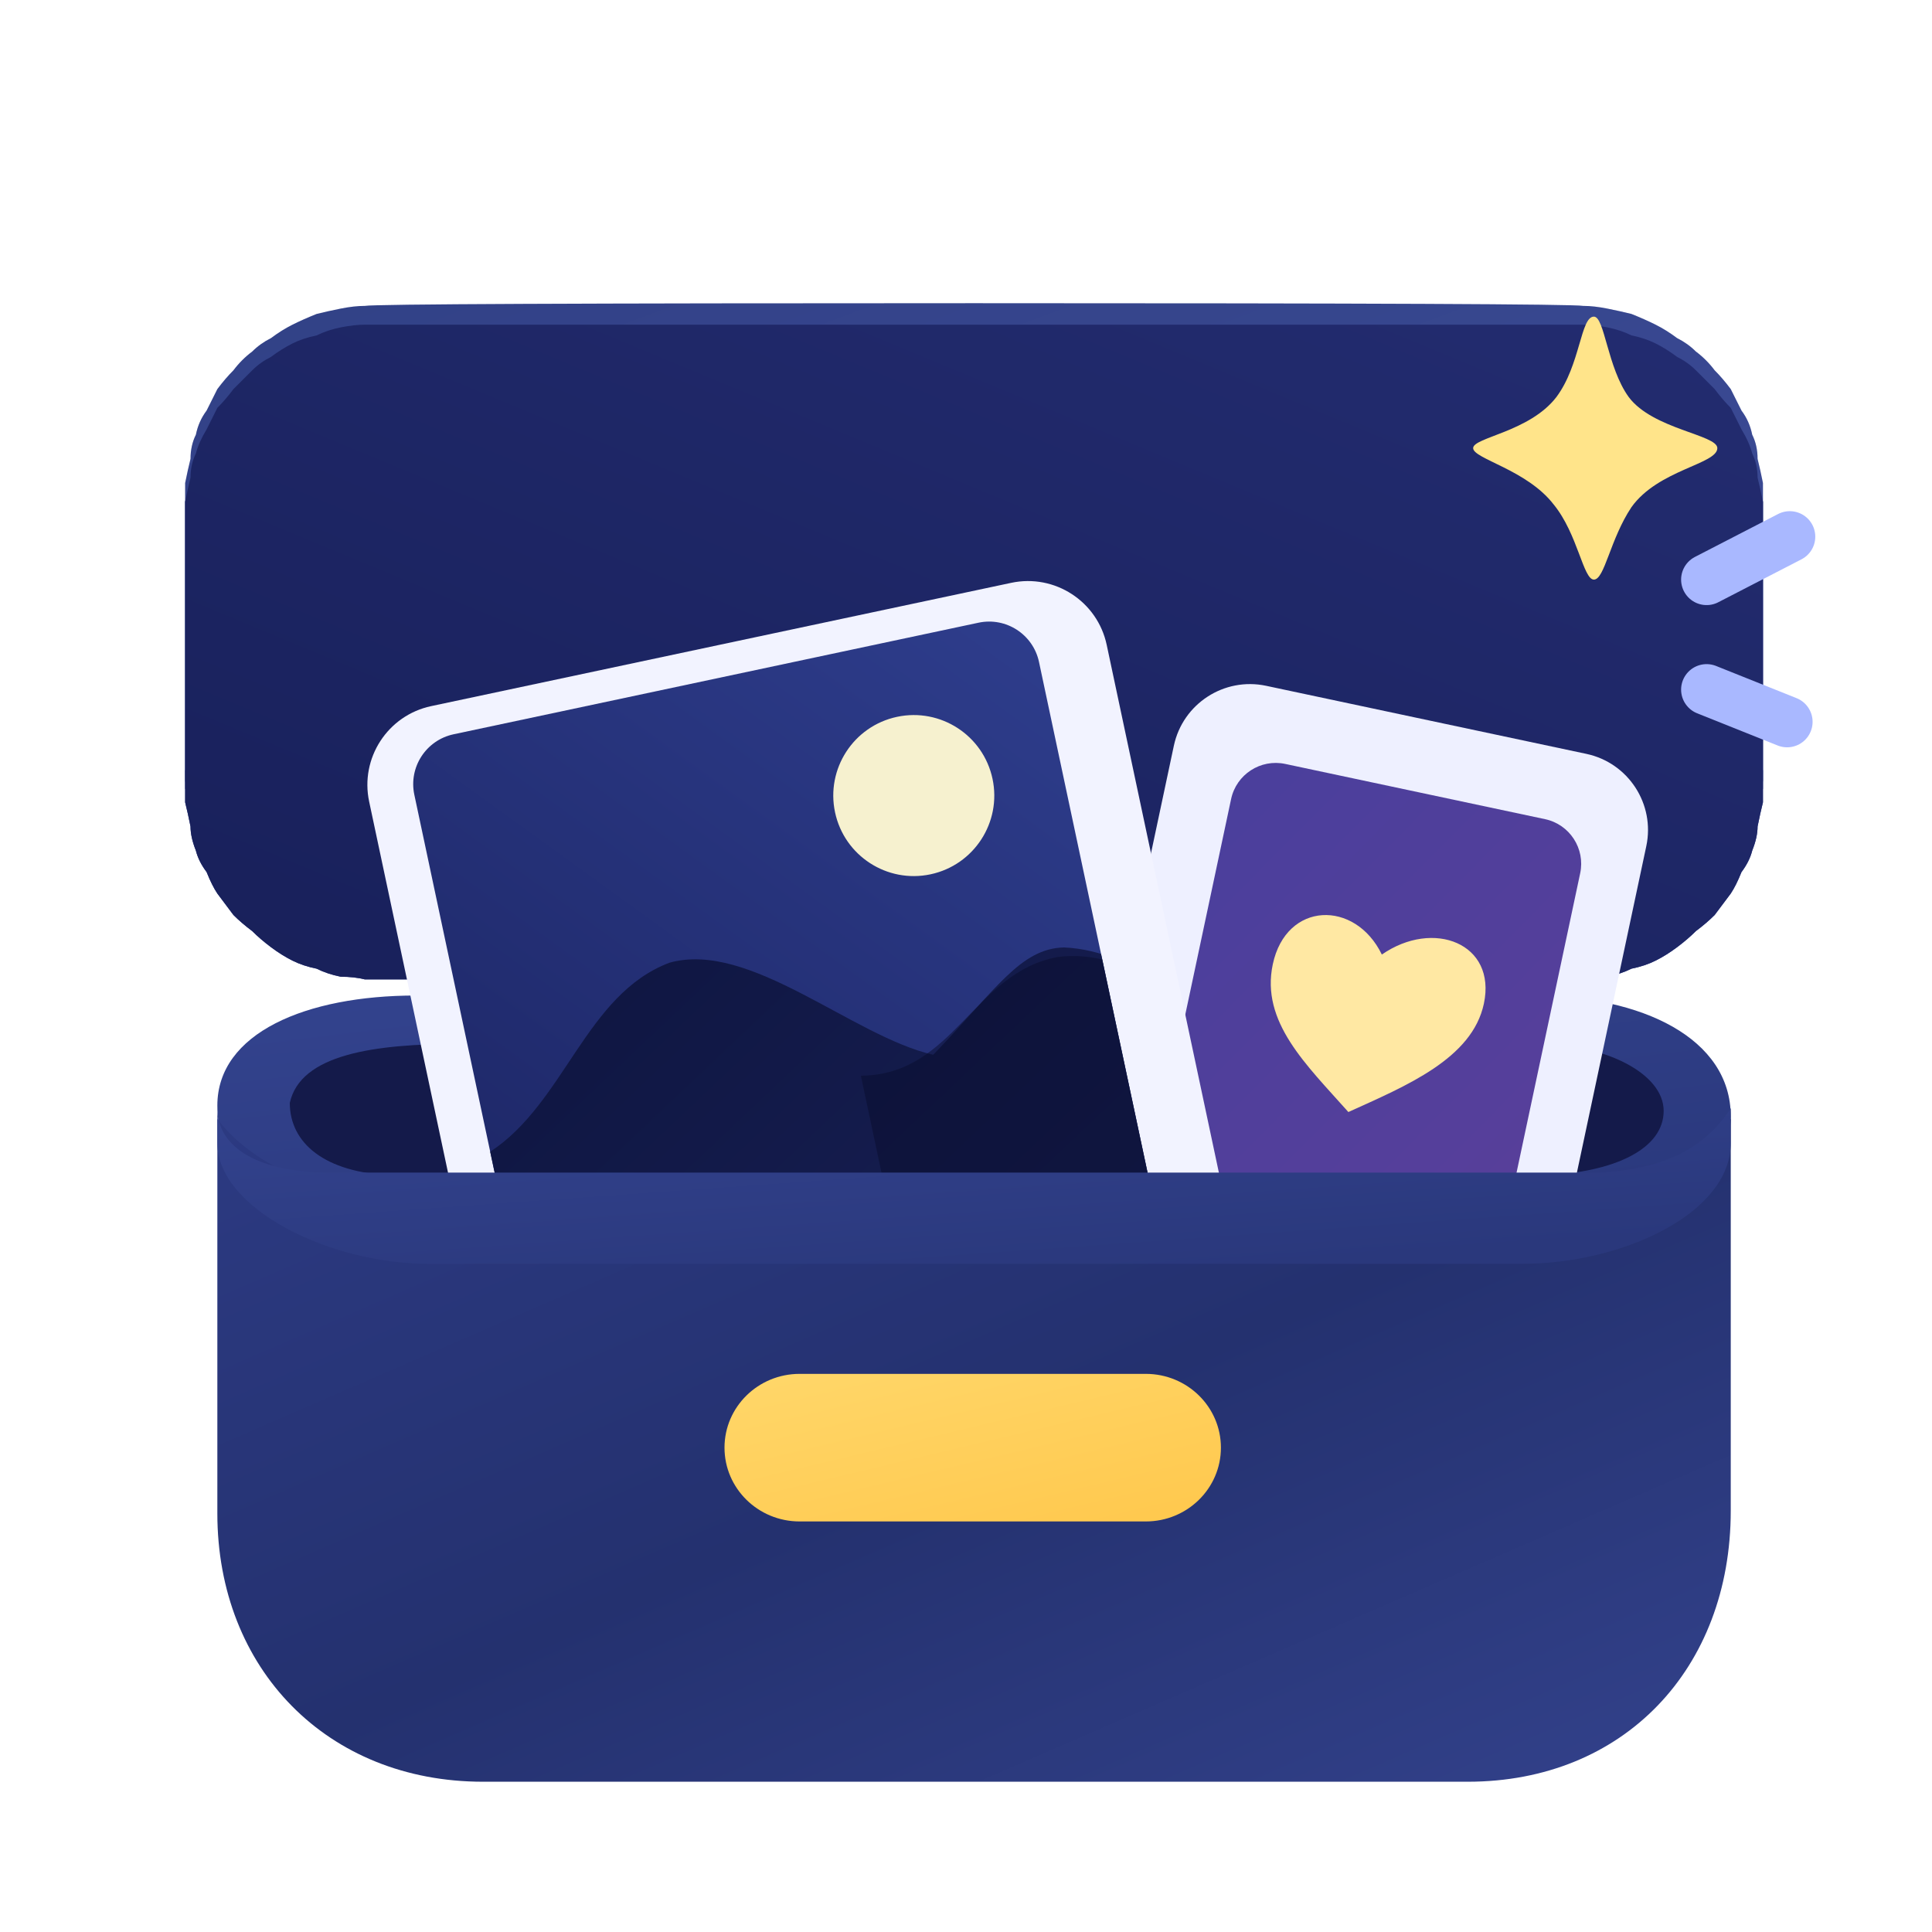
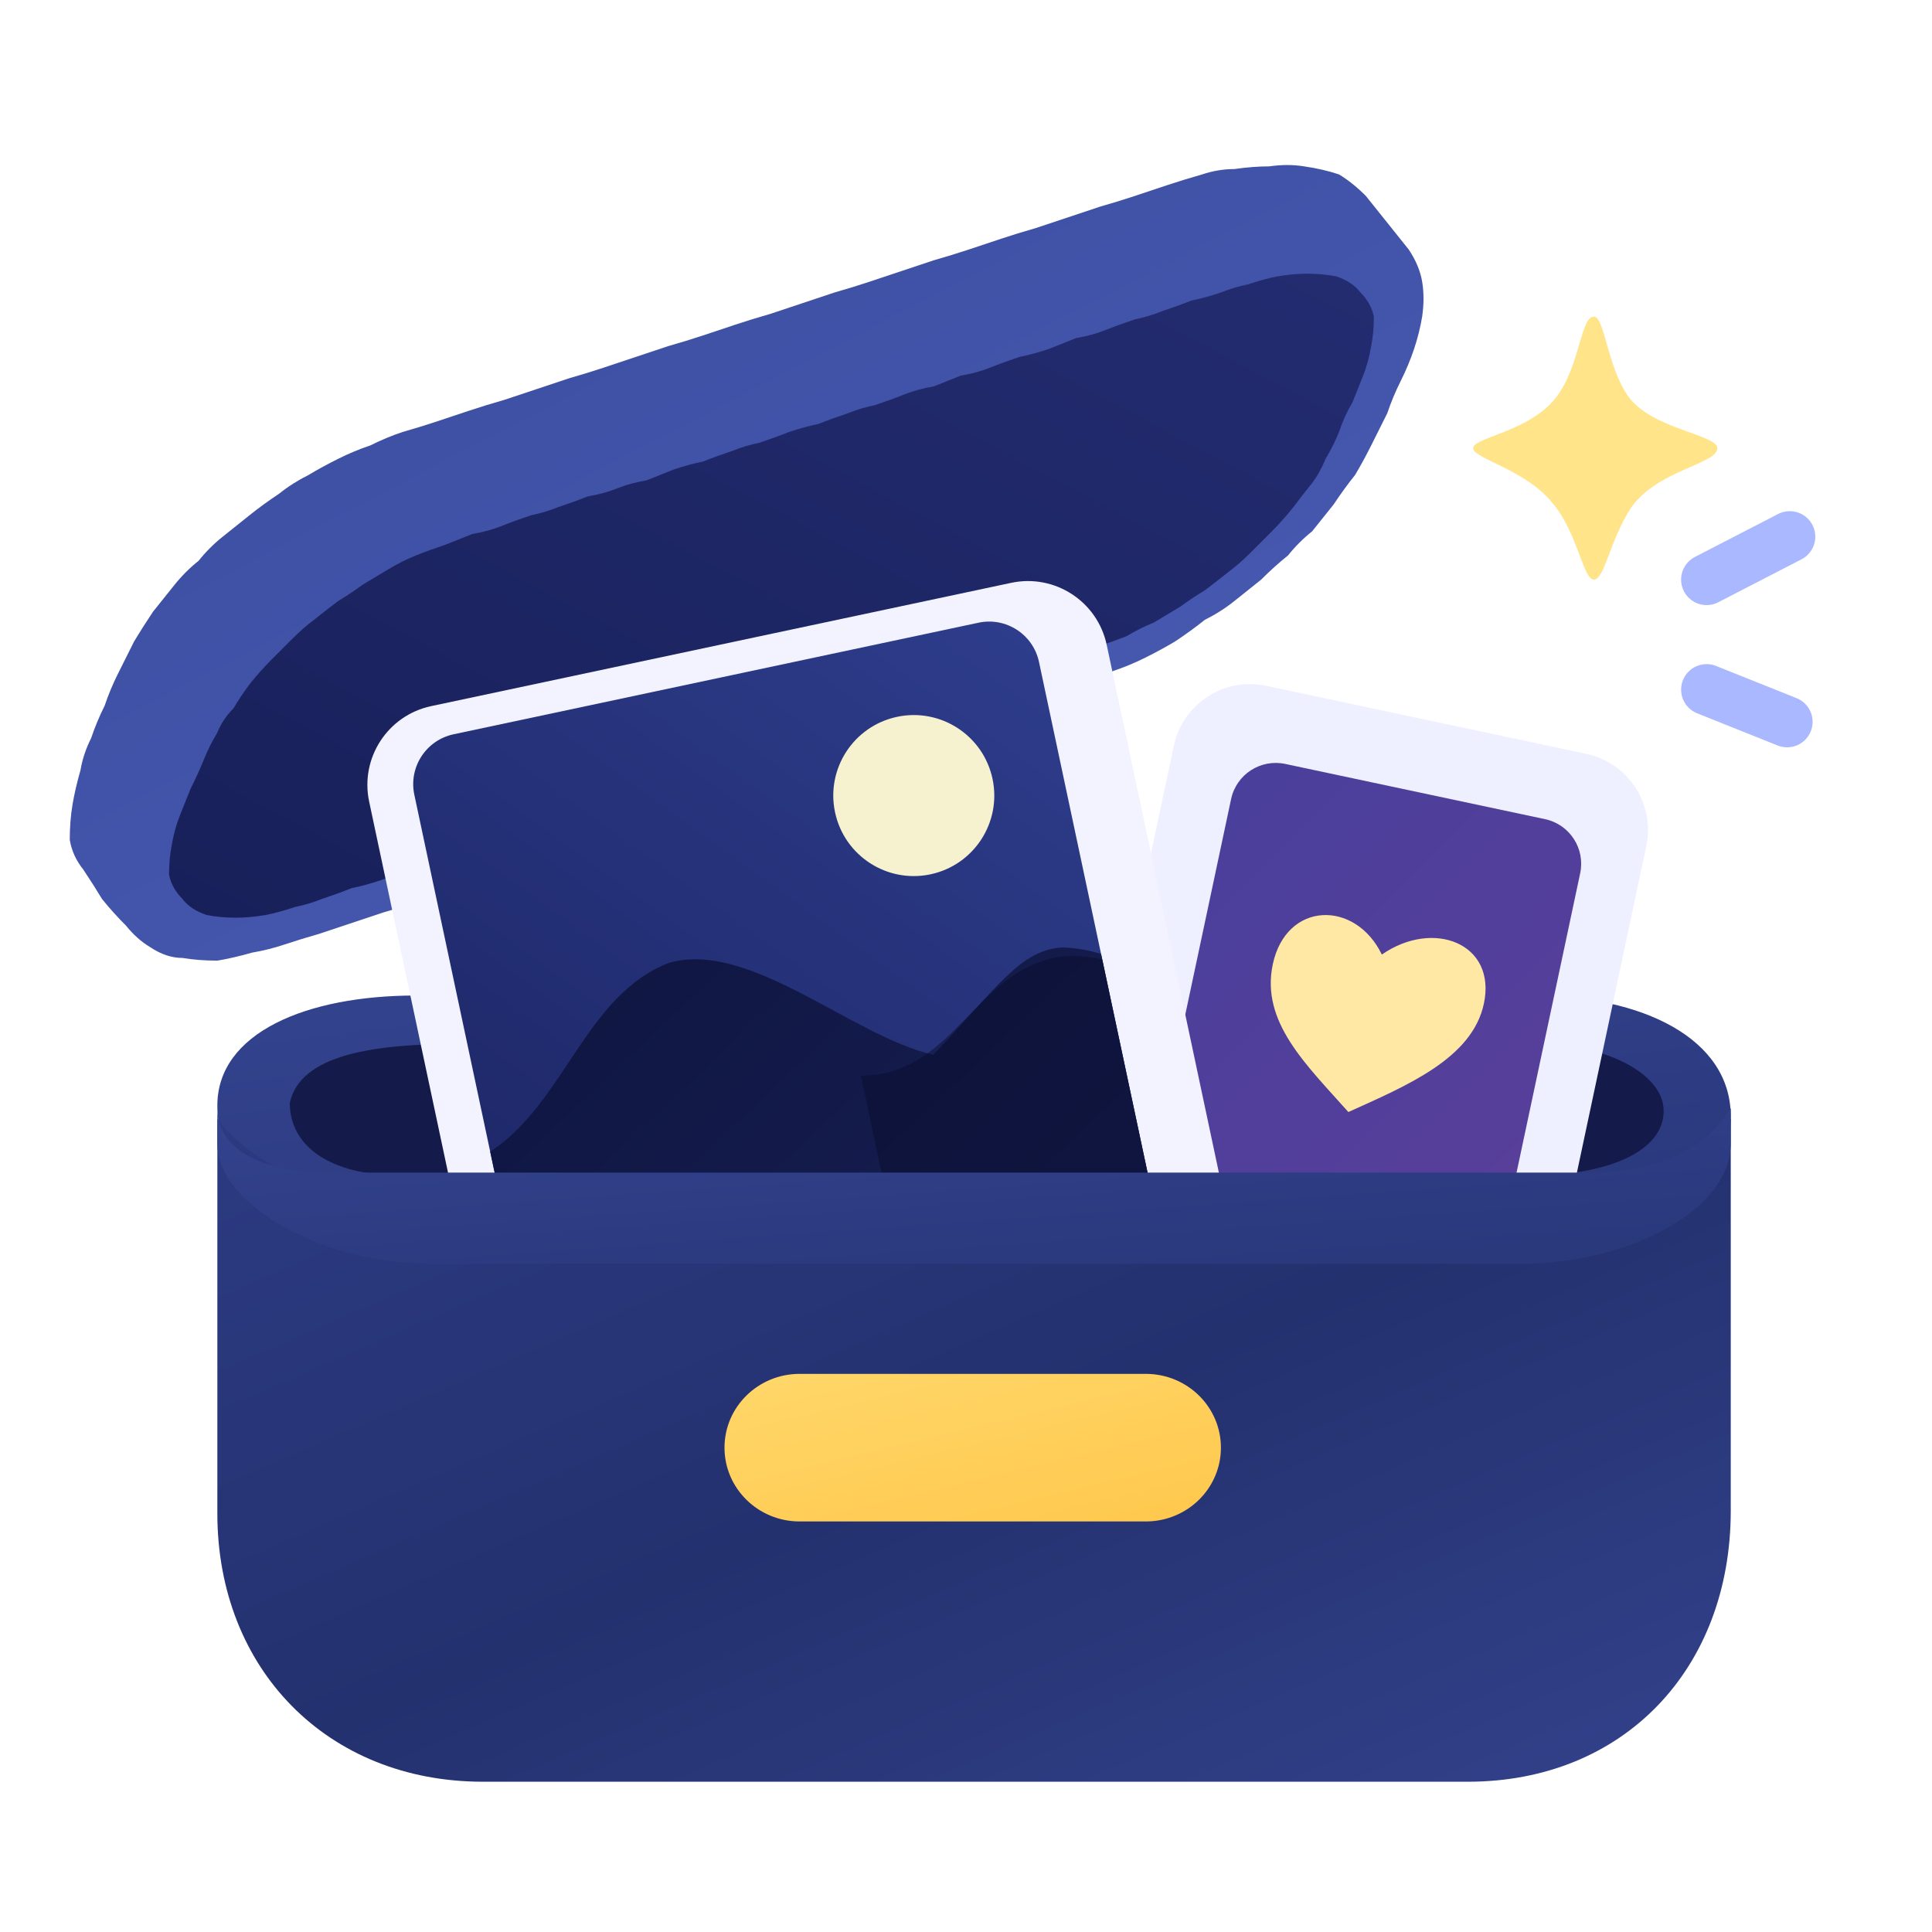
<svg xmlns="http://www.w3.org/2000/svg" viewBox="260 155 720 720" role="img" aria-label="Schuhkarton logo">
  <defs>
    <linearGradient id="sk-lidTop" x1="0" y1="0" x2="0.9" y2="1">
      <stop stop-color="#3a4c9e" />
      <stop offset="1" stop-color="#4a5cb4" />
    </linearGradient>
    <linearGradient id="sk-lidInside" x1="0" y1="1" x2="1" y2="0">
      <stop stop-color="#18205a" />
      <stop offset="1" stop-color="#232c70" />
    </linearGradient>
    <linearGradient id="sk-rim" x1="0" y1="0" x2="0.7" y2="1">
      <stop stop-color="#33438e" />
      <stop offset="1" stop-color="#2a387c" />
    </linearGradient>
    <linearGradient id="sk-box" x1="0" y1="0" x2="1" y2="1">
      <stop stop-color="#2c3a82" />
      <stop offset="0.5" stop-color="#24316f" />
      <stop offset="1" stop-color="#33428c" />
    </linearGradient>
    <linearGradient id="sk-slot" x1="0" y1="0" x2="0.8" y2="1">
      <stop stop-color="#ffd76a" />
      <stop offset="1" stop-color="#ffc94f" />
    </linearGradient>
    <linearGradient id="sk-sky" x1="0" y1="1" x2="1" y2="0">
      <stop stop-color="#1b2462" />
      <stop offset="1" stop-color="#2e3d8c" />
    </linearGradient>
    <linearGradient id="sk-mountains" x1="0" y1="0" x2="1" y2="1">
      <stop stop-color="#0e1540" />
      <stop offset="1" stop-color="#1a2258" />
    </linearGradient>
    <linearGradient id="sk-heartBg" x1="0" y1="0" x2="1" y2="1">
      <stop stop-color="#4a3f9c" />
      <stop offset="1" stop-color="#5a3f9a" />
    </linearGradient>
    <clipPath id="sk-scene">
      <rect x="429" y="405" width="238" height="260" rx="19" />
    </clipPath>
    <clipPath id="sk-inbox">
      <rect x="260" y="155" width="720" height="640" />
    </clipPath>
  </defs>
+   <g class="lid">
+     <path fill="url(#sk-lidTop)" d="M777 309Q774 315 771 321Q768 327 765 332Q761 337 757 343Q753 348 749 353Q744 357 740 362Q735 366 730 371Q725 375 720 379Q715 383 709 386Q704 390 698 394Q693 397 687 400Q681 403 675 405Q669 408 663 410Q657 412 651 414Q645 416 639 418Q632 421 626 423Q620 425 614 427Q608 429 601 431Q595 433 589 435Q583 437 577 439Q571 441 564 443Q558 445 552 447Q546 449 540 451Q533 453 527 455Q521 457 515 459Q509 461 502 463Q496 465 490 467Q484 469 478 471Q471 473 465 475Q459 477 453 479Q447 481 441 483Q434 485 428 487Q422 489 416 491Q410 493 403 495Q397 497 391 499Q385 501 379 503Q372 505 366 507Q360 509 354 510Q347 512 341 513Q334 513 328 512Q322 512 316 508Q311 505 307 500Q302 495 298 490Q295 485 291 479Q287 474 286 468Q286 461 287 455Q288 449 290 442Q291 436 294 430Q296 424 299 418Q301 412 304 406Q307 400 310 394Q313 389 317 383Q321 378 325 373Q329 368 334 364Q338 359 343 355Q348 351 353 347Q358 343 364 339Q369 335 375 332Q380 329 386 326Q392 323 398 321Q404 318 410 316Q417 314 423 312Q429 310 435 308Q441 306 448 304Q454 302 460 300Q466 298 472 296Q479 294 485 292Q491 290 497 288Q503 286 509 284Q516 282 522 280Q528 278 534 276Q540 274 547 272Q553 270 559 268Q565 266 571 264Q578 262 584 260Q590 258 596 256Q602 254 608 252Q615 250 621 248Q627 246 633 244Q639 242 646 240Q652 238 658 236Q664 234 670 232Q677 230 683 228Q689 226 695 224Q701 222 708 220Q714 218 720 218Q727 217 733 217Q740 216 746 217Q753 218 759 220Q764 223 769 228Q773 233 777 238Q781 243 785 248Q789 254 790 260Q791 266 790 273Q789 279 787 285Q785 291 782 297Q779 303 777 309Z" />
+     <path fill="url(#sk-lidInside)" d="M759 316Q757 321 754 326Q752 331 749 335Q745 340 742 344Q738 349 734 353Q730 357 726 361Q722 365 718 368Q713 372 709 375Q704 378 700 381Q695 384 690 387Q685 389 680 392Q675 394 669 396Q664 398 659 400Q653 401 648 403Q643 405 637 407Q632 408 627 410Q621 412 616 413Q610 415 605 417Q600 419 594 420Q589 422 584 424Q578 426 573 427Q568 429 562 431Q557 433 552 434Q546 436 541 438Q536 440 530 441Q525 443 519 445Q514 447 509 448Q503 450 498 452Q493 453 487 455Q482 457 477 459Q471 460 466 462Q461 464 455 466Q450 467 445 469Q439 471 434 473Q428 474 423 476Q418 478 412 480Q407 481 402 483Q396 485 391 486Q386 488 380 490Q375 492 370 493Q364 495 359 496Q353 497 348 497Q342 497 337 496Q331 494 328 490Q324 486 323 481Q323 475 324 470Q325 464 327 459Q329 454 331 449Q334 443 336 438Q338 433 341 428Q343 423 347 419Q350 414 353 410Q357 405 361 401Q365 397 369 393Q373 389 377 386Q382 382 386 379Q391 376 395 373Q400 370 405 367Q410 364 415 362Q420 360 426 358Q431 356 436 354Q442 353 447 351Q452 349 458 347Q463 346 468 344Q474 342 479 340Q485 339 490 337Q495 335 501 334Q506 332 511 330Q517 328 522 327Q527 325 533 323Q538 321 543 320Q549 318 554 316Q560 314 565 313Q570 311 576 309Q581 307 586 306Q592 304 597 302Q602 300 608 299Q613 297 618 295Q624 294 629 292Q634 290 640 288Q645 287 651 285Q656 283 661 281Q667 280 672 278Q677 276 683 274Q688 273 693 271Q699 269 704 267Q709 266 715 264Q720 262 725 261Q731 259 736 258Q742 257 747 257Q753 257 758 258Q764 260 767 264Q771 268 772 273Q772 279 771 284Q770 290 768 295Q766 300 764 305Q761 310 759 316Z" />
+   </g>
  <path fill="url(#sk-rim)" d="M341 567C341 540 374 526 415 526H831C872 526 905 542 905 571C905 598 870 626 823 626H423C376 626 341 599 341 567Z" />
  <path fill="#141a4a" d="M368 566C372 548 399 544 432 544H833C858 544 880 555 880 569C880 583 862 592 835 593H406C381 592 368 581 368 566Z" />
-   <g class="lid">
-     <g fill="url(#sk-lidTop)">
-       <path d="M329 391Q329 442 329 446Q330 451 331 456Q331 460 333 465Q334 469 337 473Q339 477 341 481Q344 485 347 488Q350 492 354 495Q357 498 361 501Q365 503 369 505Q373 507 378 509Q382 510 387 511Q392 512 396 512Q401 513 623 513Q845 513 850 512Q854 512 859 511Q864 510 868 509Q873 507 877 505Q881 503 885 501Q889 498 892 495Q896 492 899 488Q902 485 905 481Q907 477 909 473Q912 469 913 465Q915 460 915 456Q916 451 917 446Q917 442 917 391Q917 339 917 335Q916 330 915 326Q915 321 913 317Q912 312 909 308Q907 304 905 300Q902 296 899 293Q896 289 892 286Q889 283 885 281Q881 278 877 276Q873 274 868 272Q864 271 859 270Q854 269 850 269Q845 268 623 268Q401 268 396 269Q392 269 387 270Q382 271 378 272Q373 274 369 276Q365 278 361 281Q357 283 354 286Q350 289 347 293Q344 296 341 300Q339 304 337 308Q334 312 333 317Q331 321 331 326Q330 330 329 335Q329 339 329 391Z" />
-       <path d="M329 398Q329 449 329 454Q330 458 331 463Q331 467 333 472Q334 476 337 480Q339 485 341 488Q344 492 347 496Q350 499 354 502Q357 505 361 508Q365 511 369 513Q373 515 378 516Q382 518 387 519Q392 519 396 520Q401 520 623 520Q845 520 850 520Q854 519 859 519Q864 518 868 516Q873 515 877 513Q881 511 885 508Q889 505 892 502Q896 499 899 496Q902 492 905 488Q907 485 909 480Q912 476 913 472Q915 467 915 463Q916 458 917 454Q917 449 917 398Q917 347 917 342Q916 337 915 333Q915 328 913 324Q912 320 909 315Q907 311 905 307Q902 304 899 300Q896 297 892 293Q889 290 885 288Q881 285 877 283Q873 281 868 280Q864 278 859 277Q854 276 850 276Q845 276 623 276Q401 276 396 276Q392 276 387 277Q382 278 378 280Q373 281 369 283Q365 285 361 288Q357 290 354 293Q350 297 347 300Q344 304 341 307Q339 311 337 315Q334 320 333 324Q331 328 331 333Q330 337 329 342Q329 347 329 398Z" />
-       <path d="M329 442L917 442L917 449L329 449Z" />
-     </g>
-     <g fill="#000" opacity=".15">
-       <path d="M329 391Q329 442 329 446Q330 451 331 456Q331 460 333 465Q334 469 337 473Q339 477 341 481Q344 485 347 488Q350 492 354 495Q357 498 361 501Q365 503 369 505Q373 507 378 509Q382 510 387 511Q392 512 396 512Q401 513 623 513Q845 513 850 512Q854 512 859 511Q864 510 868 509Q873 507 877 505Q881 503 885 501Q889 498 892 495Q896 492 899 488Q902 485 905 481Q907 477 909 473Q912 469 913 465Q915 460 915 456Q916 451 917 446Q917 442 917 391Q917 339 917 335Q916 330 915 326Q915 321 913 317Q912 312 909 308Q907 304 905 300Q902 296 899 293Q896 289 892 286Q889 283 885 281Q881 278 877 276Q873 274 868 272Q864 271 859 270Q854 269 850 269Q845 268 623 268Q401 268 396 269Q392 269 387 270Q382 271 378 272Q373 274 369 276Q365 278 361 281Q357 283 354 286Q350 289 347 293Q344 296 341 300Q339 304 337 308Q334 312 333 317Q331 321 331 326Q330 330 329 335Q329 339 329 391Z" />
-       <path d="M329 398Q329 449 329 454Q330 458 331 463Q331 467 333 472Q334 476 337 480Q339 485 341 488Q344 492 347 496Q350 499 354 502Q357 505 361 508Q365 511 369 513Q373 515 378 516Q382 518 387 519Q392 519 396 520Q401 520 623 520Q845 520 850 520Q854 519 859 519Q864 518 868 516Q873 515 877 513Q881 511 885 508Q889 505 892 502Q896 499 899 496Q902 492 905 488Q907 485 909 480Q912 476 913 472Q915 467 915 463Q916 458 917 454Q917 449 917 398Q917 347 917 342Q916 337 915 333Q915 328 913 324Q912 320 909 315Q907 311 905 307Q902 304 899 300Q896 297 892 293Q889 290 885 288Q881 285 877 283Q873 281 868 280Q864 278 859 277Q854 276 850 276Q845 276 623 276Q401 276 396 276Q392 276 387 277Q382 278 378 280Q373 281 369 283Q365 285 361 288Q357 290 354 293Q350 297 347 300Q344 304 341 307Q339 311 337 315Q334 320 333 324Q331 328 331 333Q330 337 329 342Q329 347 329 398Z" />
-       <path d="M329 442L917 442L917 449L329 449Z" />
-     </g>
-     <path fill="url(#sk-lidInside)" d="M329 398Q329 449 329 454Q330 458 331 463Q331 467 333 472Q334 476 337 480Q339 485 341 488Q344 492 347 496Q350 499 354 502Q357 505 361 508Q365 511 369 513Q373 515 378 516Q382 518 387 519Q392 519 396 520Q401 520 623 520Q845 520 850 520Q854 519 859 519Q864 518 868 516Q873 515 877 513Q881 511 885 508Q889 505 892 502Q896 499 899 496Q902 492 905 488Q907 485 909 480Q912 476 913 472Q915 467 915 463Q916 458 917 454Q917 449 917 398Q917 347 917 342Q916 337 915 333Q915 328 913 324Q912 320 909 315Q907 311 905 307Q902 304 899 300Q896 297 892 293Q889 290 885 288Q881 285 877 283Q873 281 868 280Q864 278 859 277Q854 276 850 276Q845 276 623 276Q401 276 396 276Q392 276 387 277Q382 278 378 280Q373 281 369 283Q365 285 361 288Q357 290 354 293Q350 297 347 300Q344 304 341 307Q339 311 337 315Q334 320 333 324Q331 328 331 333Q330 337 329 342Q329 347 329 398Z" />
-   </g>
  <g clip-path="url(#sk-inbox)">
    <g class="p2">
      <g transform="rotate(12 771 515)">
        <rect x="682" y="421" width="180" height="255" rx="29" fill="#eef0ff" />
        <rect x="707" y="448" width="133" height="208" rx="17" fill="url(#sk-heartBg)" />
        <path fill="#ffe8a3" d="M774 510C760 492 735 498 735 522C735 544 755 556 774 570C793 556 815 541 815 520C815 497 790 493 774 510Z" />
      </g>
    </g>
    <g class="p1">
      <g transform="rotate(-12 551 507)">
        <rect x="412" y="393" width="281" height="307" rx="30" fill="#f2f3ff" />
        <g clip-path="url(#sk-scene)">
          <rect x="429" y="405" width="238" height="260" rx="19" fill="url(#sk-sky)" />
          <circle cx="611" cy="463" r="30" fill="#f6f1cf" />
          <path fill="url(#sk-mountains)" d="M429 560C460 548 476 510 509 505C540 503 570 546 598 559C626 540 638 527 654 530C681 537 696 564 712 572L712 678H429Z" />
          <path fill="#080c2c" opacity="0.5" d="M570 561C604 568 619 532 651 533C678 535 699 564 712 576V678H570Z" />
        </g>
      </g>
    </g>
  </g>
  <path fill="url(#sk-box)" d="M341 572C356 592 388 603 419 603H827C862 603 891 589 905 572V718C905 777 865 819 807 819H440C382 819 341 777 341 719Z" />
  <path fill="url(#sk-rim)" d="M341 568C341 583 357 592 383 592H855C881 591 896 582 905 568V581C905 607 865 626 827 626H420C382 626 341 605 341 581Z" />
  <rect x="530" y="667" width="185" height="55" rx="28" fill="url(#sk-slot)" />
  <path class="star" fill="#ffe48a" d="M854 273C858 273 859 292 867 303C876 315 900 317 900 322C900 328 878 330 868 344C860 356 858 371 854 371C850 371 848 354 839 343C829 330 809 326 809 322C809 318 830 316 840 303C849 291 849 273 854 273Z" />
  <path class="rays" d="M896 371L927 355M896 412L926 424" fill="none" stroke="#a9b8ff" stroke-width="19" stroke-linecap="round" />
</svg>
